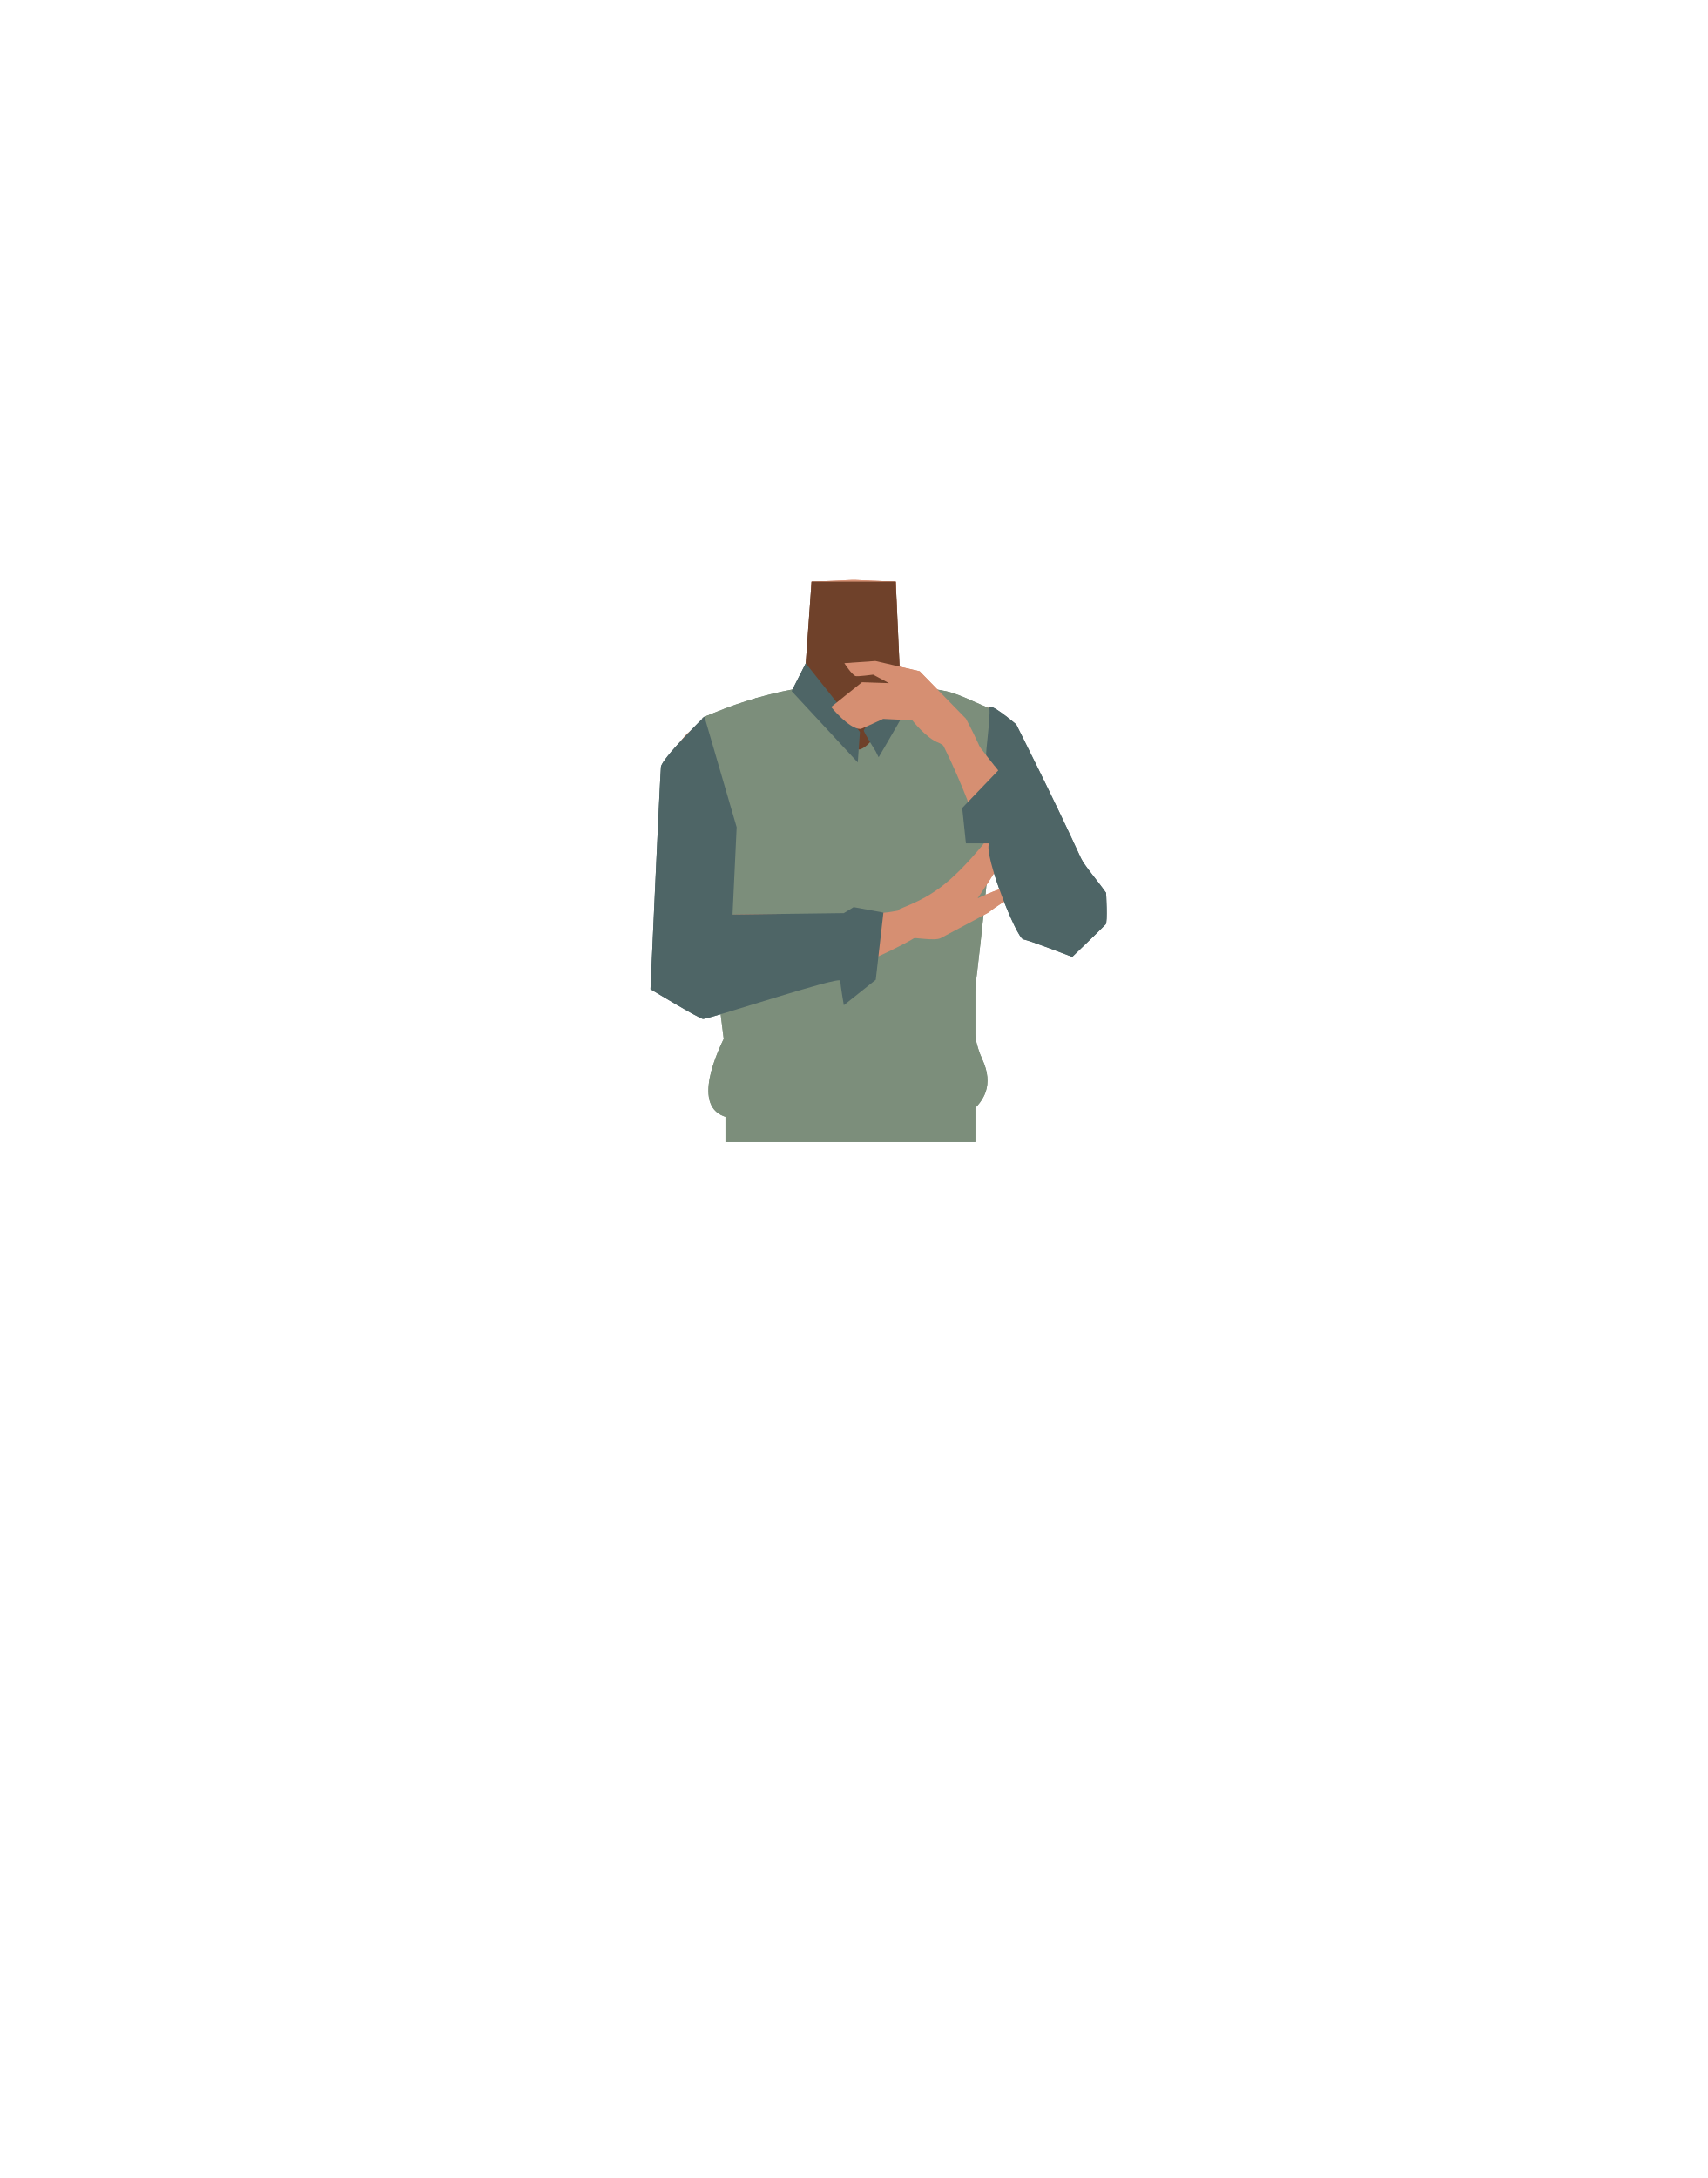
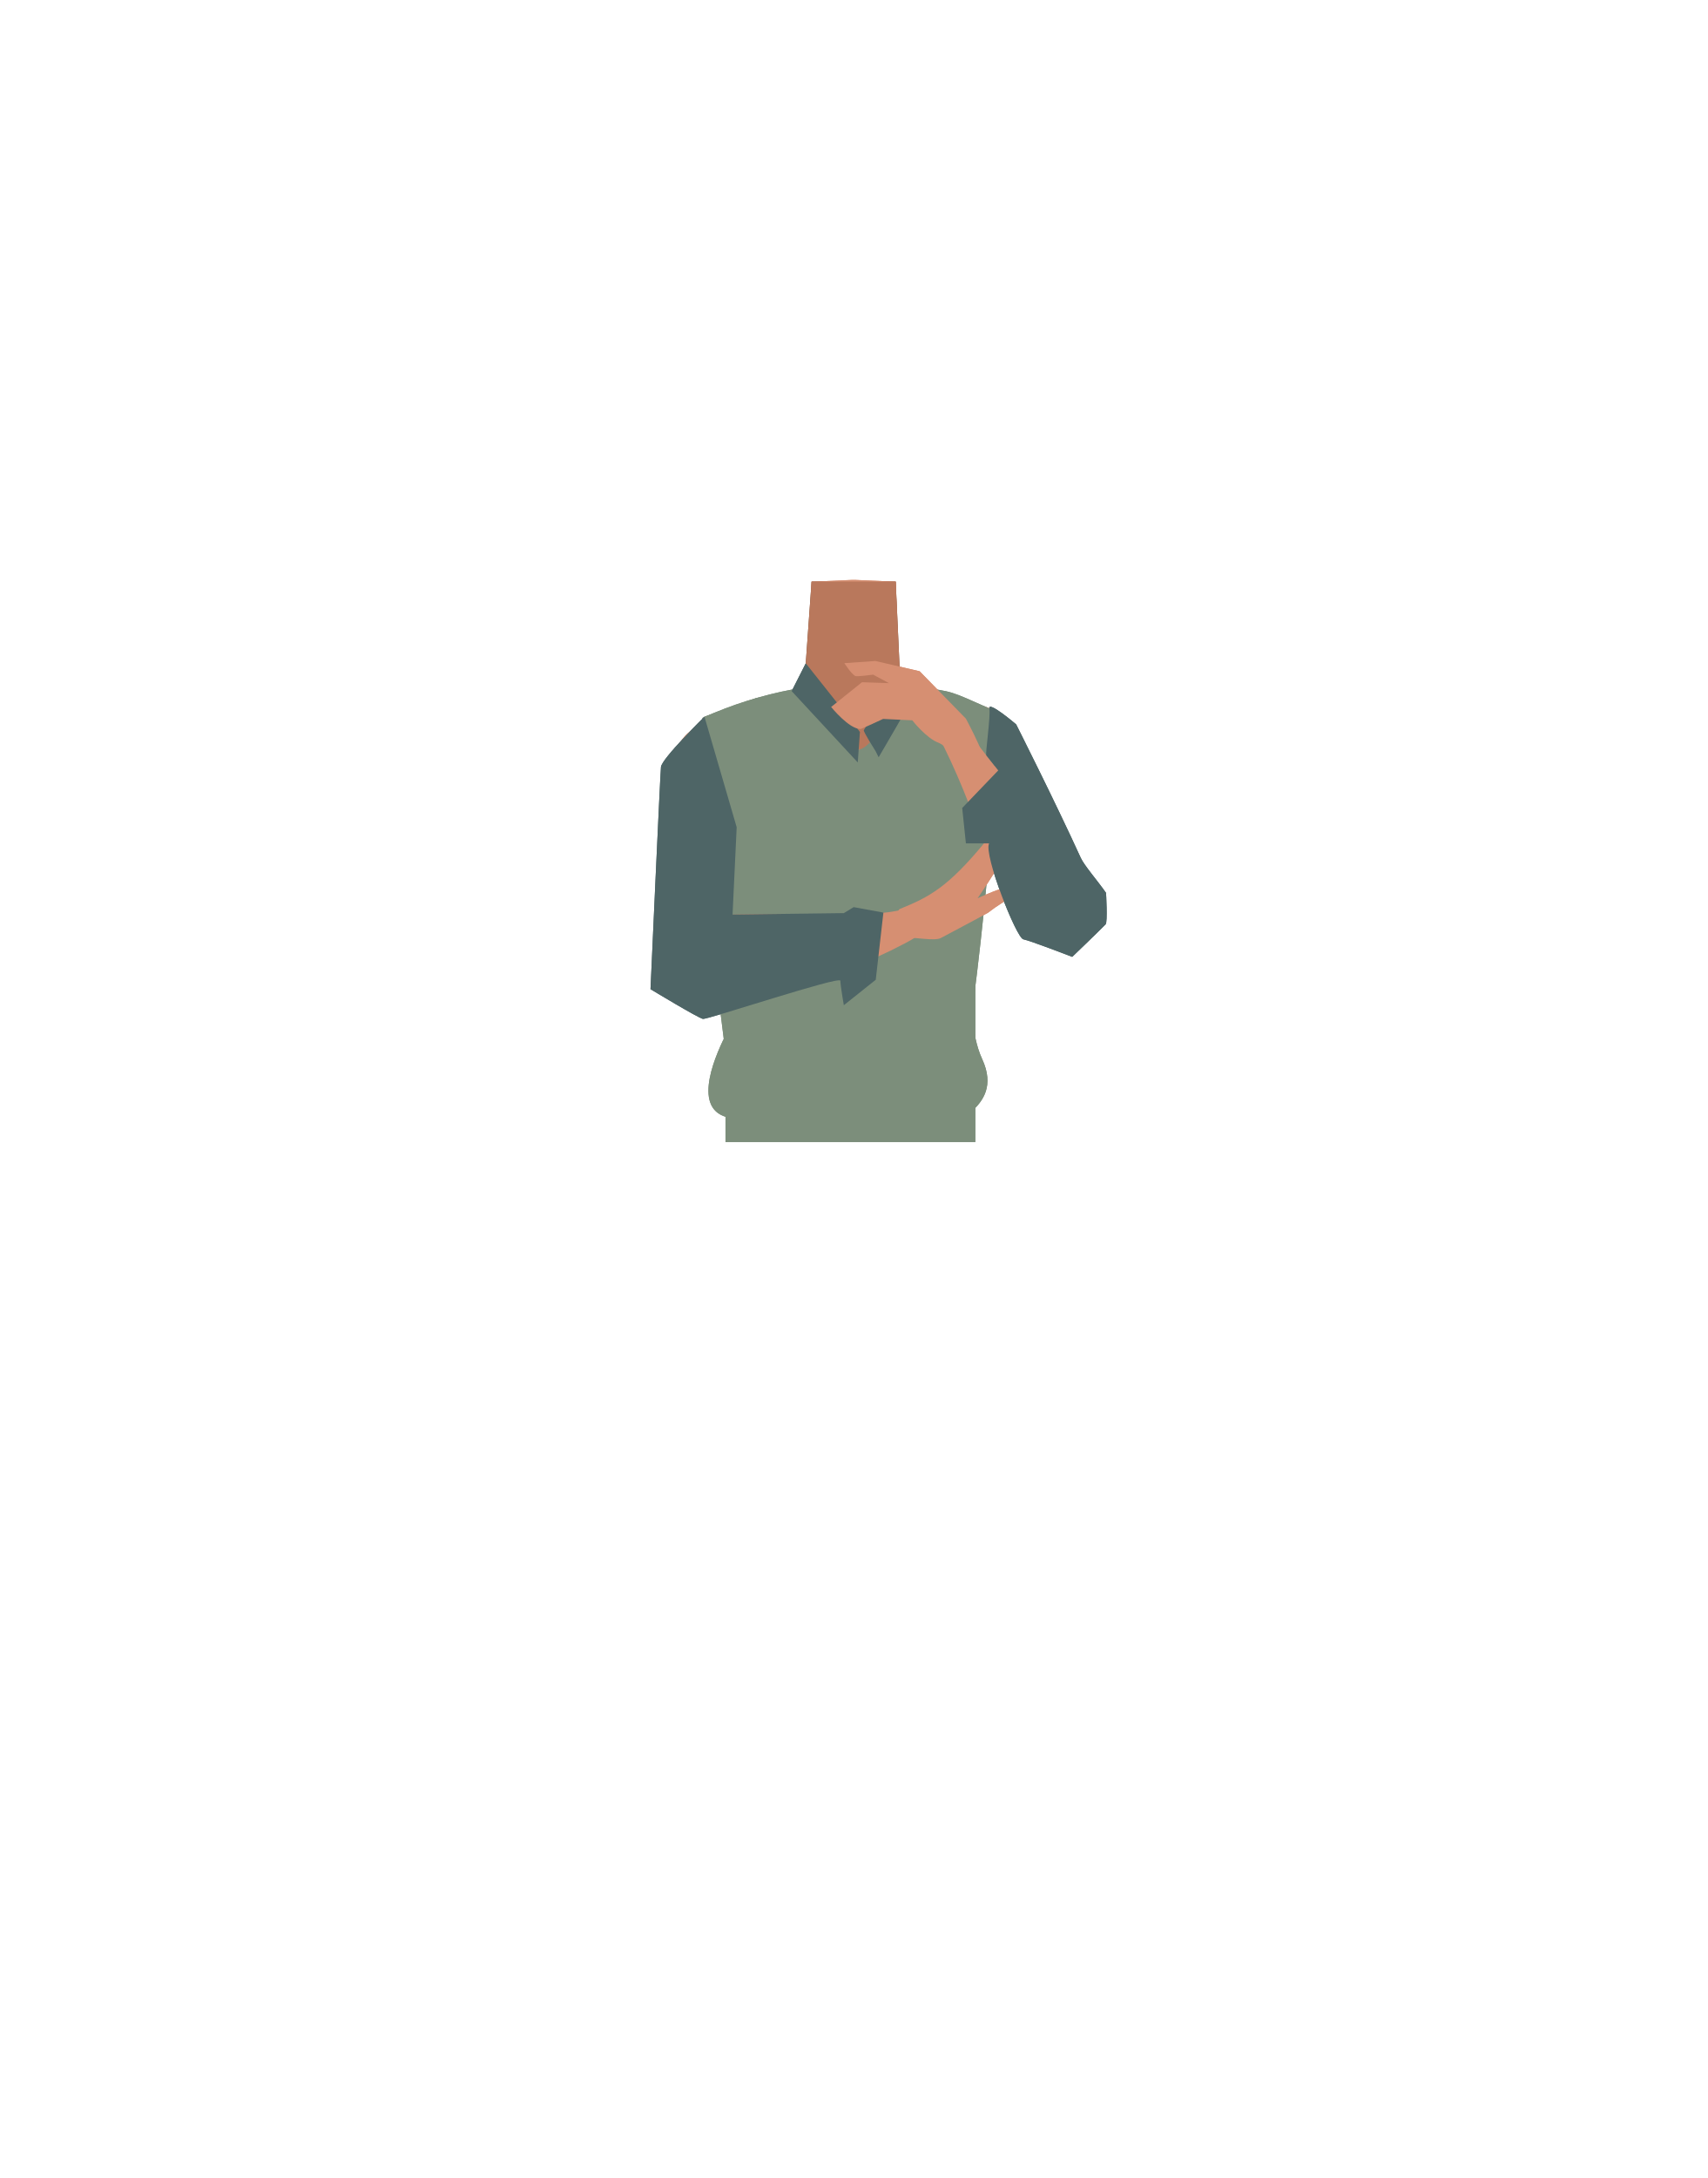
<svg xmlns="http://www.w3.org/2000/svg" viewBox="0 0 788 1005">
  <defs>
-     <style>.cls-1{fill:#d68f72;}.cls-2{fill:#6f412a;}.cls-3{fill:#4c2a33;}.cls-4{fill:#7c8e7b;}.cls-5{fill:#423632;}.cls-6{fill:#4e6566;}</style>
+     <style>.cls-1{fill:#d68f72;}.cls-2{fill:#6f412a;}.cls-3{fill:#4c2a33;}.cls-4{fill:#7c8e7b;}.cls-5{fill:#423632;}.cls-6{fill:#4e6566;}.cls-7{fill:#b9785c;}</style>
  </defs>
  <g id="Calque_9" data-name="Calque 9">
    <path class="cls-1" d="M421,339.25c0,19.81,12.9,25.22,19.53,32.21,10.53,11.1,21.42,39.27,29.38,51.89,3.76,5.94,14.91,18.53,24.92,13.32h0c12.57-7.26,5.57-23.33,2.55-29.36-6.15-12.27-26.59-65.68-40.07-76.68,0,0-13.12-11.89-25.33-7.69-7.85,2.7-11,8.15-11,16.31Z" />
    <path class="cls-1" d="M394,418.61c-5.48-3.57-8-.62-13.73,2.52-9.75,5.35-15.83,23.72-26.67,26.21-3.85.89-1-16.3-2-22.55-1.54-9.33-9.17-26.28-20.08-35.62-9.24-7.9-14.07-3.57-18.08-16.18-7-22,6.07-38.6,16-42.46,15.17-5.88,37.14-5.09,43.52-14.23l.94-27.7.69-20.19,18.32-.8h2.18l18.32.8.69,20.19.94,27.7c6.38,9.14,36,3.72,48.27,14.4,2.63,2.28,15.78,17.35,43.46,91.08,4.66,12.39-41-40.51-50.27-32.61-10.91,9.34-6.86,27.53-8.39,36.86-1,6.25-9.86,22.2-13.71,21.31-10.84-2.49-16.92-20.86-26.67-26.21C402,418,399.48,415,394,418.61" />
    <path class="cls-2" d="M370.76,322s36.7,44.44,46.1,22.24l-3.45-75.87H374.59Z" />
    <ellipse class="cls-3" cx="393.91" cy="280.2" rx="10.3" ry="1.63" />
    <path class="cls-4" d="M443.2,500.7c6.52-28,22.17-170,13.46-173.81-18.12-8-16.84-7.88-32.23-9.75-11.06-1.34-18.67,28-28.75,28.93-6.3.57-24-29.11-29.6-28a183.31,183.31,0,0,0-41.83,13.18c-3.66,19.25,7.2,144.81,13.83,172.58" />
    <path class="cls-1" d="M343.3,344.31c8.65,17.83-.45,28.25-3.29,37.41-4.51,14.54-1.86,44.57-3.43,59.36-.74,7-5.16,23.1-16.36,22.76h0c-14.39-1.08-15.2-18.55-15.15-25.28.11-13.69-.82-73.7,6.37-89.41,0,0,2.2-13.22,14.92-14.74,8.18-1,13.37,2.56,16.94,9.9Z" />
    <path class="cls-1" d="M305.51,453.81c-.42-16.55,5.16-25.95,12.44-29.43,10.32-4.93,76.13-.6,93.84-3.72,10-1.76,15.28-3,16.89,2.86,1.45,5.31-7.82,10.08-11.45,12-34.08,18-59.86,20.71-88.77,21.86C309.48,458.14,305.61,457.65,305.51,453.81Z" />
    <path class="cls-1" d="M456,421.18a82.36,82.36,0,0,1,13.69-8.59s-4.16-2.68-6.8-2.57c-2.15.08-11.67,4.47-11.67,4.47h0c16.32-23.91,25.17-43.35,26.15-46.21.7-2-1.58-8.12-1.58-8.12s-16.32,22.58-21.3,28.61c-16.94,20.53-25.39,25.08-39.18,30.66-2.43,1-1.15,15,4.11,13.42,1.84-.57,11.94,1.53,14.79,0C445.6,426.84,455.67,421.42,456,421.18Z" />
    <rect class="cls-5" x="334.85" y="476.76" width="109.24" height="23.41" />
    <path class="cls-1" d="M501.53,432.1c9.25-6.65,4.5-16.84-.77-25-3.75-5.84-45.75-58.68-57-73.2-6.35-8.2-9.52-12.74-14.63-9.34-4.65,3.08,4.28,15.48,6.14,19.24,19.67,39.62,20.11,62.33,41.1,83C490.15,440.32,498.35,434.39,501.53,432.1Z" />
    <path class="cls-4" d="M331.5,389.17s-3-23.38-6.36-58.47L349.46,322,376.9,371Z" />
    <path class="cls-6" d="M460.73,355.5,444.1,372.83l1.71,16.34H456.5c-2.57,5.24,12.61,43.64,15.81,44.26s22.57,8.1,22.57,8.1,11.89-11.39,15.41-15c1-1.05.2-14.53.2-14.53-3.72-5.36-10-12.57-11.62-16.06C486.61,369.08,469,334.25,469,334.25s-13-11.11-12.37-7.36-1.93,21-1.4,21.66Z" />
  </g>
  <g id="Calque_10" data-name="Calque 10">
    <polygon class="cls-4" points="334.85 526.96 334.85 474.03 450.17 447.38 450.17 526.96 334.85 526.96" />
    <path class="cls-6" d="M365.39,318.9l6.51-12.83s25,31.42,25,31.7-1,14.05-1,14.05Z" />
    <path class="cls-6" d="M404.14,346.64s-5.82-9.15-5.45-9.71,16.13-27.19,16.13-27.19,7,9.16,7.36,10-16.65,29.69-16.65,29.69Z" />
    <path class="cls-6" d="M325.14,330.7l14.87,51L338.11,422l51.36-.66,4.53-2.76,13.73,2.52-3.53,31-14.73,11.74s-1.56-8.89-1.6-11.3-61.31,18-63.46,17.61-24.17-13.71-24.17-13.71,4.44-98.63,4.83-102.54S325.14,330.7,325.14,330.7Z" />
    <path class="cls-4" d="M338.78,496.78c-3.22,3.77,14.63-15.1,13.28-15.36s-12.1-13.65-16.5-5.09-16.91,34.79,0,39.19,107.62,2.2,112.9-2.64S459,501,453.31,488.66s-3.81-27-8.51-31.85S338.78,496.78,338.78,496.78Z" />
    <path class="cls-1" d="M389.71,306l14.34-1,20.41,4.74,21.35,21.87S458,354.2,454.7,355.33c-5,1.75-17.88-11.28-21.43-12.56-5.73-2.07-12.21-10.39-12.21-10.39l-13.46-.65s-9.86,4.63-10.46,4.64c-5.27.08-13.53-10.15-13.53-10.15l14.24-11.42,12.44.42L403,311.3s-7.37,1-8.16.65C393.09,311.28,389.71,306,389.71,306Z" />
    <path class="cls-1" d="M421,339.25c0,19.81,12.9,25.22,19.53,32.21,10.53,11.1,21.42,39.27,29.38,51.89,3.76,5.94,14.91,18.53,24.92,13.32h0c12.57-7.26,5.57-23.33,2.55-29.36-6.15-12.27-26.59-65.68-40.07-76.68,0,0-13.12-11.89-25.33-7.69-7.85,2.7-11,8.15-11,16.31Z" />
    <path class="cls-1" d="M394,418.61c-5.48-3.57-8-.62-13.73,2.52-9.75,5.35-15.83,23.72-26.67,26.21-3.85.89-1-16.3-2-22.55-1.54-9.33-9.17-26.28-20.08-35.62-9.24-7.9-14.07-3.57-18.08-16.18-7-22,6.07-38.6,16-42.46,15.17-5.88,37.14-5.09,43.52-14.23l.94-27.7.69-20.19,18.32-.8h2.18l18.32.8.69,20.19.94,27.7c6.38,9.14,36,3.72,48.27,14.4,2.63,2.28,15.78,17.35,43.46,91.08,4.66,12.39-41-40.51-50.27-32.61-10.91,9.34-6.86,27.53-8.39,36.86-1,6.25-9.86,22.2-13.71,21.31-10.84-2.49-16.92-20.86-26.67-26.21C402,418,399.48,415,394,418.61" />
-     <path class="cls-2" d="M370.76,322s36.7,44.44,46.1,22.24l-3.45-75.87H374.59Z" />
+     <path class="cls-7" d="M370.76,322s36.7,44.44,46.1,22.24l-3.45-75.87H374.59Z" />
    <path class="cls-4" d="M443.2,500.7c6.52-28,22.17-170,13.46-173.81-18.12-8-16.84-7.88-32.23-9.75-11.06-1.34-18.67,28-28.75,28.93-6.3.57-24-29.11-29.6-28a183.31,183.31,0,0,0-41.83,13.18c-3.66,19.25,7.2,144.81,13.83,172.58" />
    <path class="cls-1" d="M343.3,344.31c8.65,17.83-.45,28.25-3.29,37.41-4.51,14.54-1.86,44.57-3.43,59.36-.74,7-5.16,23.1-16.36,22.76h0c-14.39-1.08-15.2-18.55-15.15-25.28.11-13.69-.82-73.7,6.37-89.41,0,0,2.2-13.22,14.92-14.74,8.18-1,13.37,2.56,16.94,9.9Z" />
    <path class="cls-1" d="M305.51,453.81c-.42-16.55,5.16-25.95,12.44-29.43,10.32-4.93,76.13-.6,93.84-3.72,10-1.76,15.28-3,16.89,2.86,1.45,5.31-7.82,10.08-11.45,12-34.08,18-59.86,20.71-88.77,21.86C309.48,458.14,305.61,457.65,305.51,453.81Z" />
    <path class="cls-1" d="M456,421.18a82.36,82.36,0,0,1,13.69-8.59s-4.16-2.68-6.8-2.57c-2.15.08-11.67,4.47-11.67,4.47h0c16.32-23.91,25.17-43.35,26.15-46.21.7-2-1.58-8.12-1.58-8.12s-16.32,22.58-21.3,28.61c-16.94,20.53-25.39,25.08-39.18,30.66-2.43,1-1.15,15,4.11,13.42,1.84-.57,11.94,1.53,14.79,0C445.6,426.84,455.67,421.42,456,421.18Z" />
    <rect class="cls-5" x="334.85" y="476.76" width="109.24" height="23.41" />
    <path class="cls-1" d="M501.53,432.1c9.25-6.65,4.5-16.84-.77-25-3.75-5.84-45.75-58.68-57-73.2-6.35-8.2-9.52-12.74-14.63-9.34-4.65,3.08,4.28,15.48,6.14,19.24,19.67,39.62,20.11,62.33,41.1,83C490.15,440.32,498.35,434.39,501.53,432.1Z" />
    <path class="cls-4" d="M331.5,389.17s-3-23.38-6.36-58.47L349.46,322,376.9,371Z" />
    <path class="cls-6" d="M460.73,355.5,444.1,372.83l1.71,16.34H456.5c-2.57,5.24,12.61,43.64,15.81,44.26s22.57,8.1,22.57,8.1,11.89-11.39,15.41-15c1-1.05.2-14.53.2-14.53-3.72-5.36-10-12.57-11.62-16.06C486.61,369.08,469,334.25,469,334.25s-13-11.11-12.37-7.36-1.93,21-1.4,21.66Z" />
    <polygon class="cls-4" points="334.85 526.96 334.85 474.03 450.17 447.38 450.17 526.96 334.85 526.96" />
    <path class="cls-6" d="M365.39,318.9l6.51-12.83s25,31.42,25,31.7-1,14.05-1,14.05Z" />
    <path class="cls-6" d="M404.14,346.64s-5.82-9.15-5.45-9.71,16.13-27.19,16.13-27.19,7,9.16,7.36,10-16.65,29.69-16.65,29.69Z" />
    <path class="cls-6" d="M325.14,330.7l14.87,51L338.11,422l51.36-.66,4.53-2.76,13.73,2.52-3.53,31-14.73,11.74s-1.56-8.89-1.6-11.3-61.31,18-63.46,17.61-24.17-13.71-24.17-13.71,4.44-98.63,4.83-102.54S325.14,330.7,325.14,330.7Z" />
    <path class="cls-4" d="M338.78,496.78c-3.22,3.77,14.63-15.1,13.28-15.36s-12.1-13.65-16.5-5.09-16.91,34.79,0,39.19,107.62,2.2,112.9-2.64S459,501,453.31,488.66s-3.81-27-8.51-31.85S338.78,496.78,338.78,496.78Z" />
    <path class="cls-1" d="M389.71,306l14.34-1,20.41,4.74,21.35,21.87S458,354.2,454.7,355.33c-5,1.75-17.88-11.28-21.43-12.56-5.73-2.07-12.21-10.39-12.21-10.39l-13.46-.65s-9.86,4.63-10.46,4.64c-5.27.08-13.53-10.15-13.53-10.15l14.24-11.42,12.44.42L403,311.3s-7.37,1-8.16.65C393.09,311.28,389.71,306,389.71,306Z" />
  </g>
</svg>
